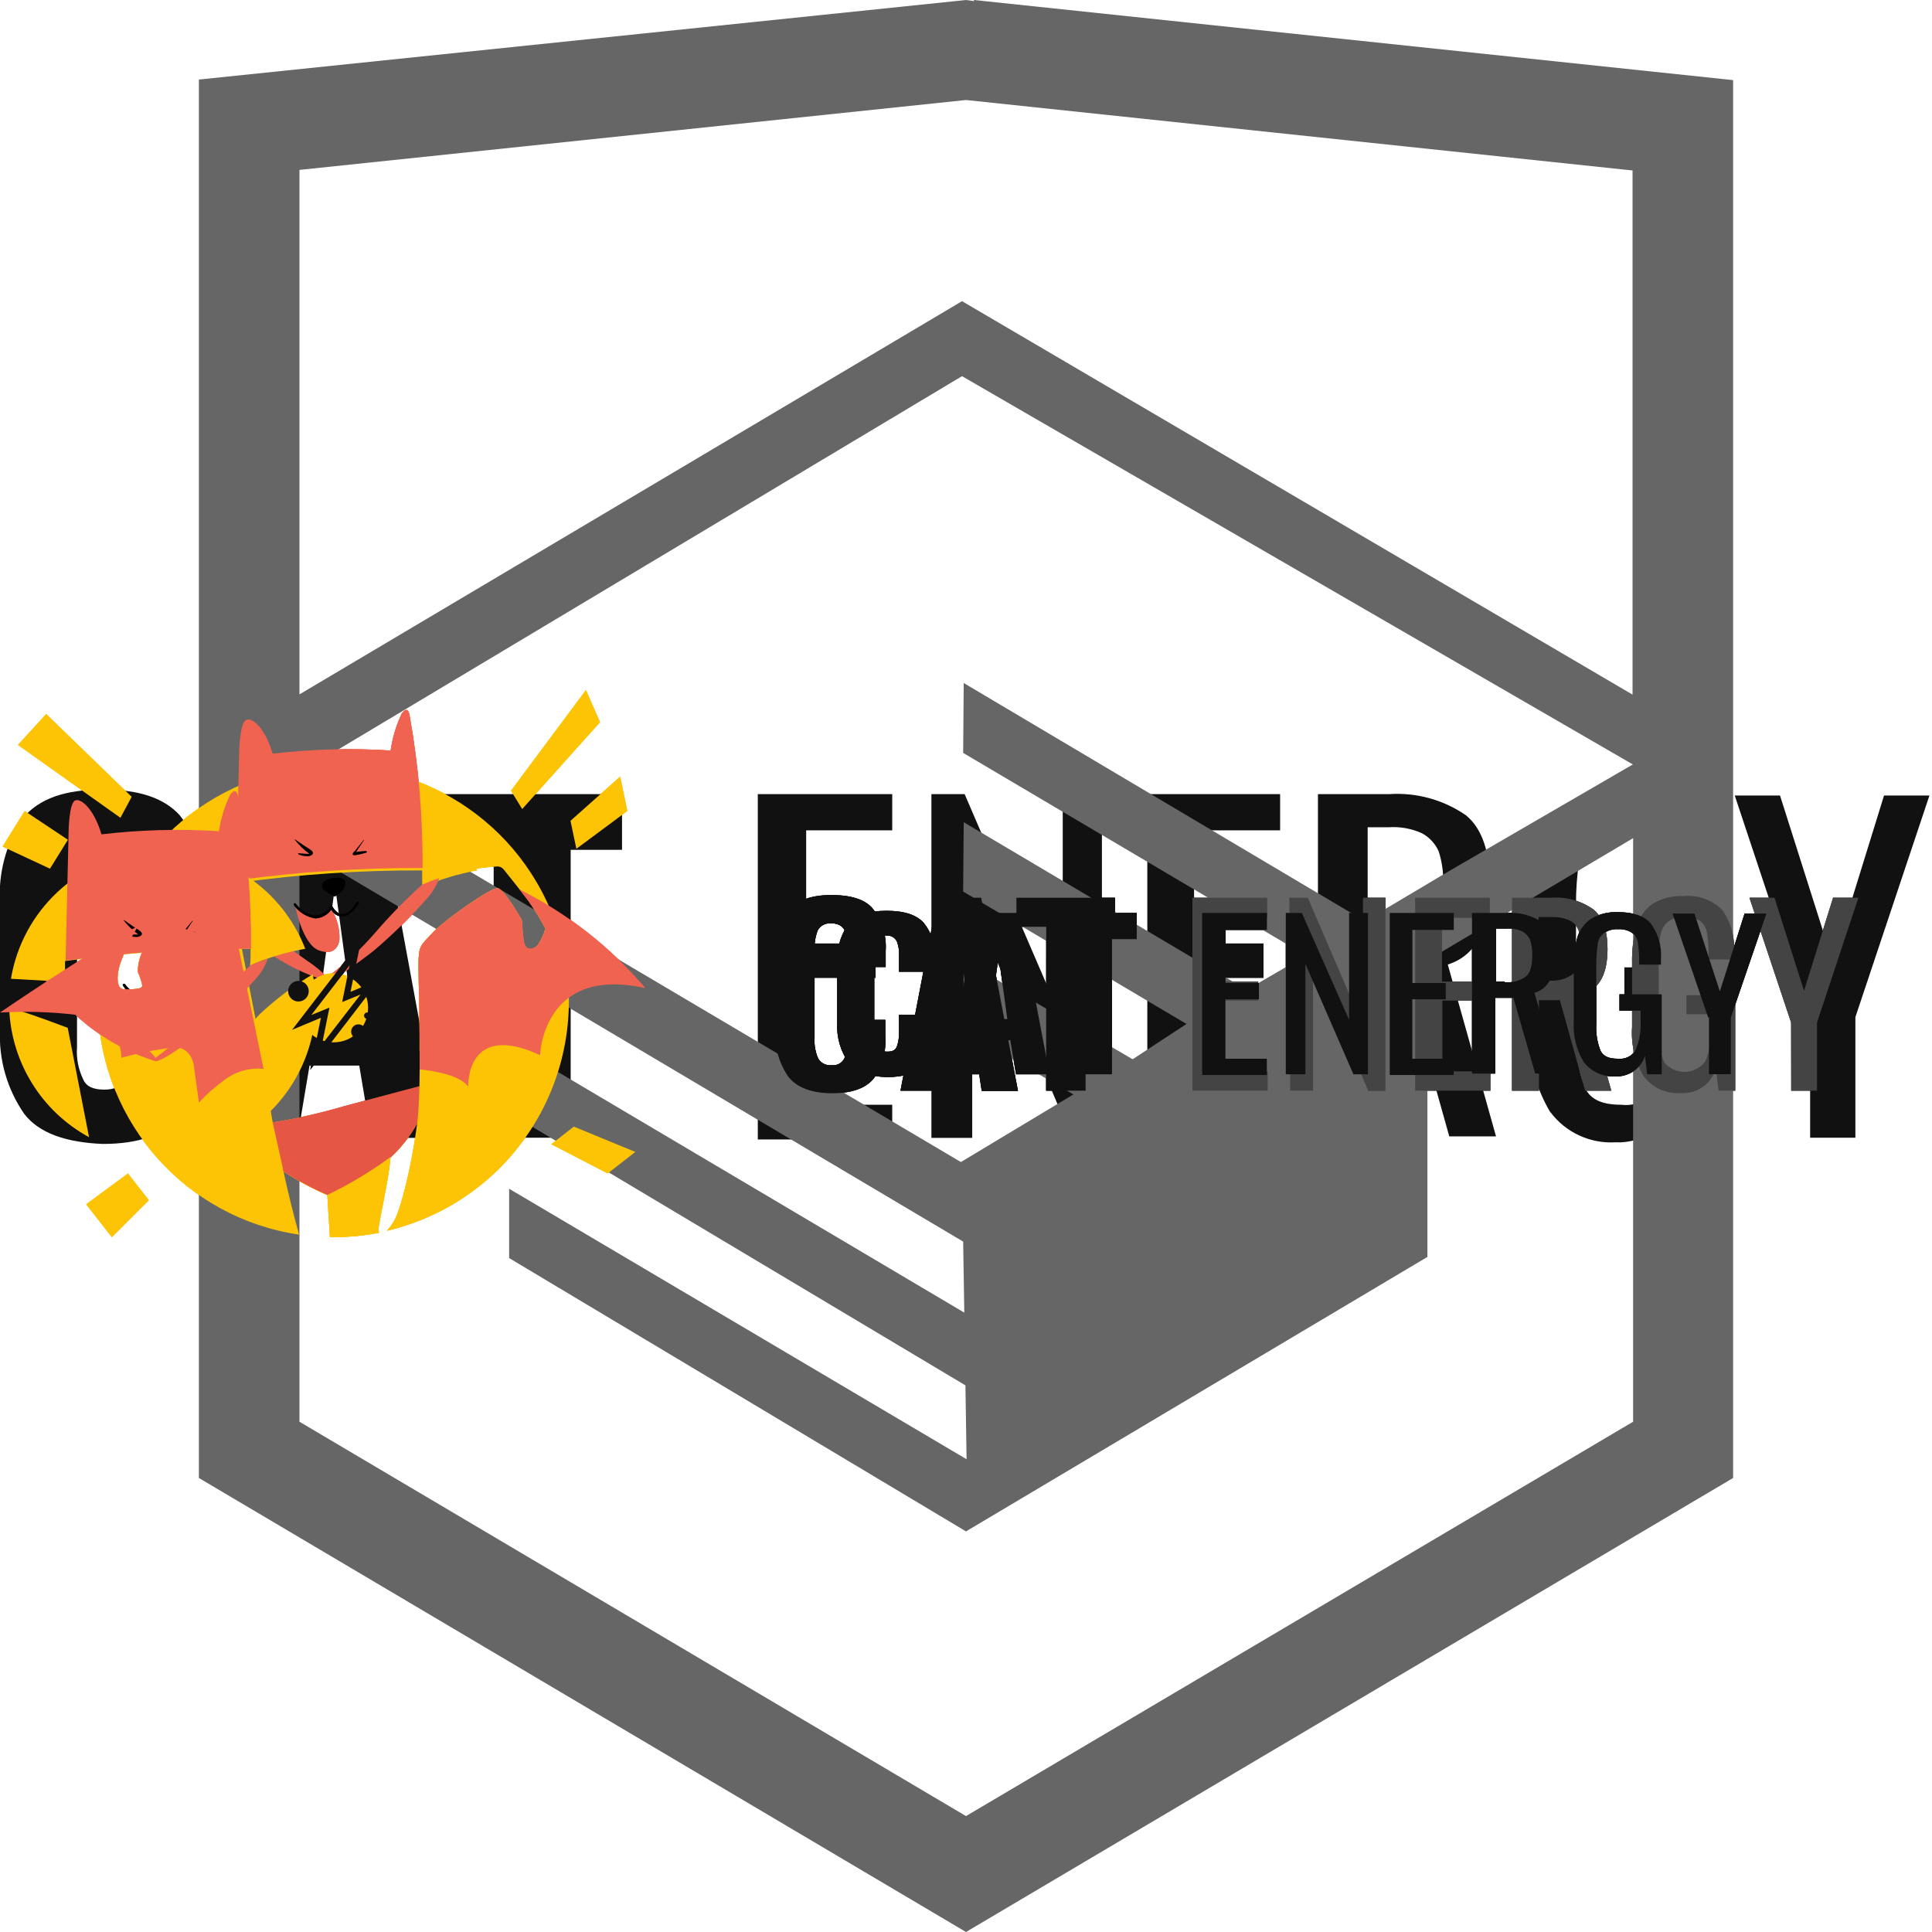
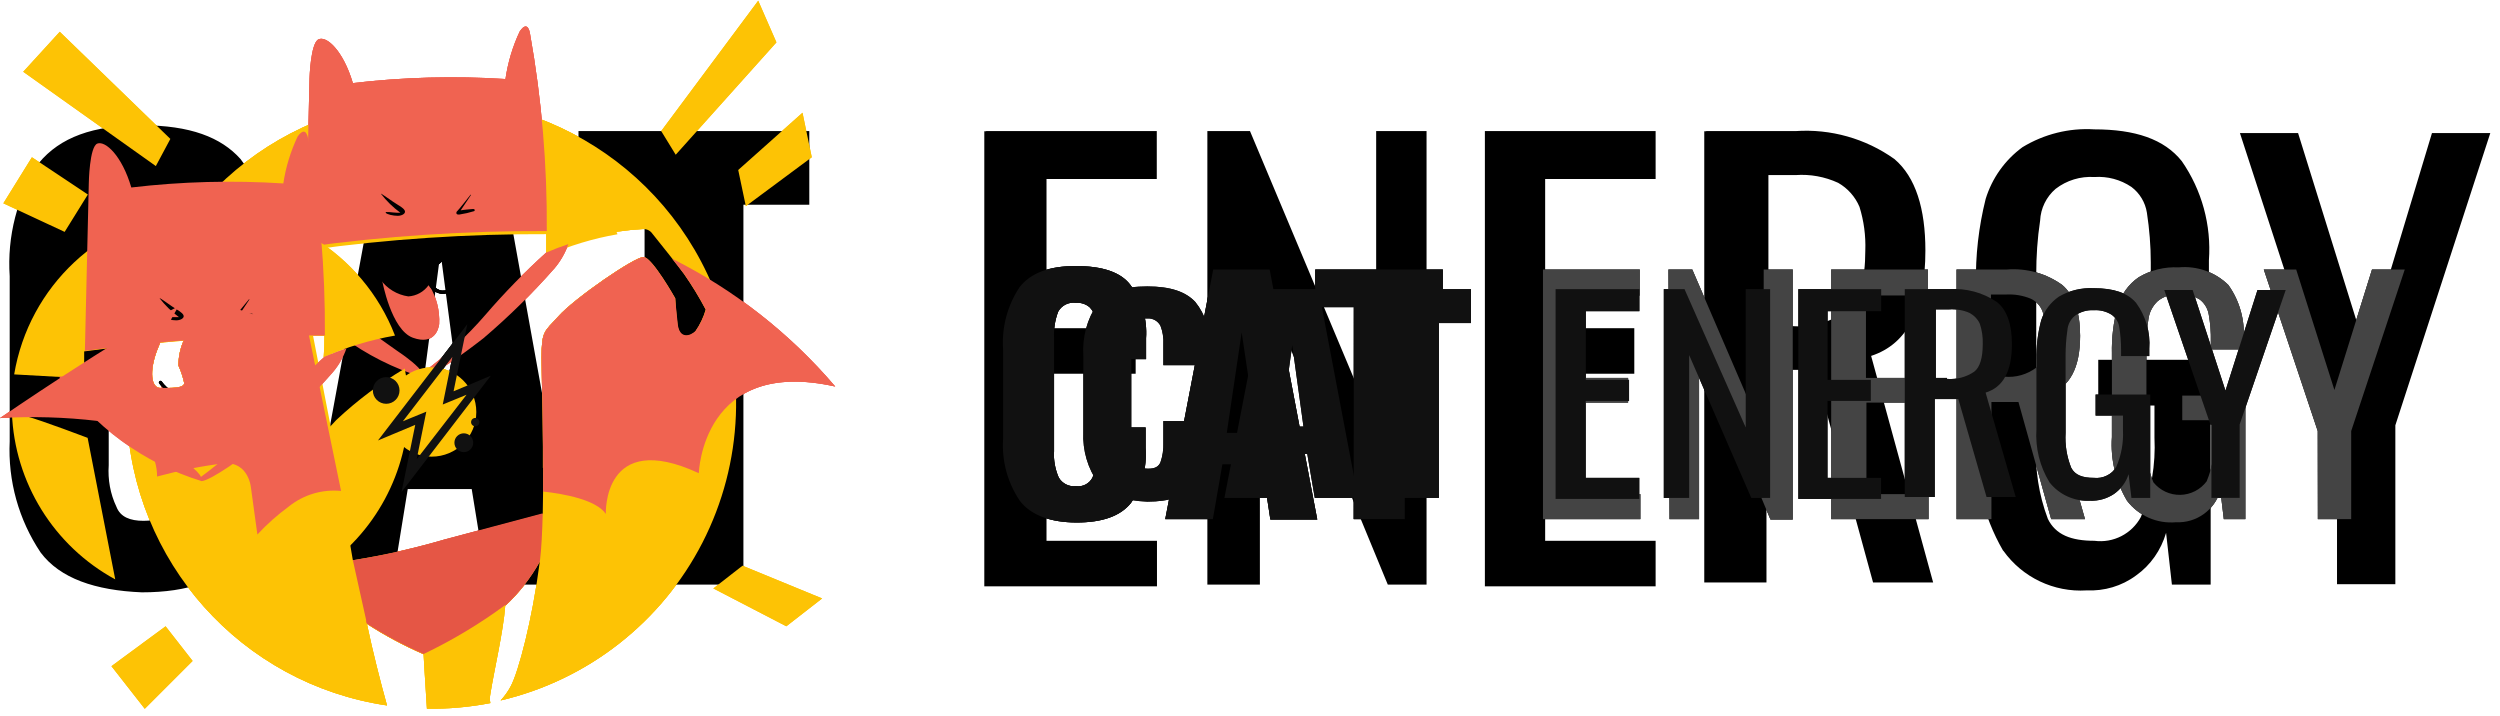
<svg xmlns="http://www.w3.org/2000/svg" fill="none">
  <style> :root svg:not(:target) { display: none } </style>
  <svg id="mobile" viewBox="0 0 210 60">
    <use href="#head-mobile" />
    <use href="#logo-mobile" />
  </svg>
  <svg id="tablet" viewBox="0 0 210 60">
    <use href="#sun-big" />
    <use href="#head" />
    <use href="#big" />
    <use href="#logo" />
  </svg>
  <svg id="desktop" viewBox="0 0 210 60">
    <use href="#sun-big" />
    <use href="#head" />
    <use href="#big" />
    <use href="#squirt" />
    <use href="#logo" />
  </svg>
-   <svg id="footer-logo-mobile" viewBox="0 0 210 60">
-     <use href="#logo-mobile" />
-   </svg>
-   <svg id="footer-logo-tablet" viewBox="0 0 143 27">
-     <path d="M1.79 24.44A10.15 10.15 0 0 1 0 18.19V8.92c-.15-2.24.44-4.48 1.68-6.36C2.9 1.11 4.8.44 7.6.44s4.58.67 5.7 1.9a8 8 0 0 1 1.67 5.47v2.23H9.5V7.47a5.49 5.49 0 0 0-.34-2.23 1.6 1.6 0 0 0-1.56-.9c-.78 0-1.34.23-1.57.79a7.2 7.2 0 0 0-.33 2.45v11.95c-.06.8.1 1.61.45 2.34.22.56.78.78 1.56.78s1.23-.22 1.45-.78c.26-.75.37-1.55.34-2.34v-2.68h5.47v2.23c.12 2-.48 3.98-1.67 5.58-1.12 1.34-3.02 2.01-5.7 2.01-2.68-.11-4.7-.78-5.81-2.23ZM21.57.78h6.36l4.7 25.44h-5.14l-.9-5.35h-3.68l-.9 5.35h-5.25L21.56.78Zm4.58 16.74L24.8 7.58l-1.35 9.94h2.69ZM36.54 5.02h-3.8V.78h13.3V4.9h-3.8v21.31h-5.7V5.02ZM56.2.78h9.84v2.68h-6.37v8.37h5.14v2.56h-5.14v9.38h6.37v2.57h-9.95V.78h.11ZM68.94.78h2.46l7.26 16.85V.78h2.9v25.44h-2.23l-7.37-17.4v17.4h-3.02V.78ZM84.92.78h9.83v2.68h-6.37v8.37h5.14v2.56h-5.14v9.38h6.37v2.57h-9.83V.78ZM97.66.78h5.14a8.95 8.95 0 0 1 5.7 1.56c1.23 1 1.78 2.79 1.78 5.13 0 3.24-1 5.25-3.12 5.92l3.57 12.72h-3.46l-3.35-11.94h-2.8v11.94h-3.57V.78h.1Zm4.92 10.93c1.15.1 2.3-.22 3.23-.89.68-.56 1.01-1.67 1.01-3.35a7.2 7.2 0 0 0-.33-2.45 2.84 2.84 0 0 0-1.23-1.34 5.1 5.1 0 0 0-2.46-.45h-1.57v8.37h1.34v.11ZM114.75 24.33a11.28 11.28 0 0 1-1.56-6.48V9.37c-.03-1.62.16-3.23.56-4.8a5.67 5.67 0 0 1 2.12-2.9 7.3 7.3 0 0 1 4.14-1c2.34 0 4.02.55 5.02 1.78a8.54 8.54 0 0 1 1.57 5.58v.9h-3.35v-.79c0-.93-.07-1.87-.23-2.79-.1-.58-.41-1.1-.9-1.45a3.45 3.45 0 0 0-2.11-.56c-.8-.05-1.6.19-2.24.67a2.52 2.52 0 0 0-.9 1.79c-.14 1-.22 2-.22 3.01v9.49c-.08 1.45.15 2.9.67 4.24.45.9 1.35 1.23 2.69 1.23a2.7 2.7 0 0 0 2.68-1.34c.59-1.41.86-2.94.78-4.47v-1.78h-3.24V13.6h6.48v12.61h-2.23l-.34-2.9a4.55 4.55 0 0 1-4.58 3.24 5.6 5.6 0 0 1-4.8-2.23ZM133.86 17.3 128.4.88h3.35l3.9 12.28 3.8-12.28h3.36l-5.48 16.4v8.93h-3.35V17.3h-.1Z" fill="#111" />
-   </svg>
-   <svg fill="none" viewBox="0 0 27 34">
-     <path id="academy-logo" d="M13.64.02 13.5 0 0 1.4v24.61L13.5 34 27 26.01V1.41L13.64 0Zm11.6 25L13.5 31.96 1.77 25.02v-10.1l11.68 6.93.02 1.25-8.02-4.75v1.23l8.04 4.8.02 1.3-8.05-4.76v1.22l8.04 4.81 8.12-4.83V16.9l3.62-2.15v10.26Zm0-11.57L22 15.33l-1.48.88-7.06-4.19-.01 1.23 6.04 3.57-.06.03-.13.07-.86.5-4.98-2.95-.01 1.22 3.93 2.33-.93.61-.02.01-2.97-1.74-.01 1.23 1.94 1.13-1.98 1.19L1.8 13.58l11.63-6.96 11.8 6.83Zm0-1.22L13.43 5.3 1.77 12.22V2.99L13.5 1.76 25.23 3v9.24Z" fill="#666" />
+   <svg id="footer-logo" viewBox="0 0 129 24">
+     <path d="M2.1 22.05a9.5 9.5 0 0 1-1.6-5.74V7.79A9.63 9.63 0 0 1 2 1.95C3.1.62 4.8 0 7.31 0c2.5 0 4.1.62 5.1 1.74a7.49 7.49 0 0 1 1.51 5.03v2.05h-4.9V6.46c.03-.7-.07-1.4-.3-2.05a1.46 1.46 0 0 0-.59-.63 1.41 1.41 0 0 0-.82-.19c-.7 0-1.2.2-1.4.72-.23.73-.33 1.49-.3 2.25v10.98c-.05.74.08 1.48.4 2.15.2.52.7.72 1.4.72s1.1-.2 1.3-.72c.23-.7.33-1.42.3-2.15v-2.46h4.91v2.05a7.98 7.98 0 0 1-1.5 5.13c-1 1.23-2.7 1.84-5.1 1.84-2.41-.1-4.22-.72-5.22-2.05ZM19.83.3h5.7l4.22 23.4h-4.61l-.8-4.93h-3.3l-.8 4.92h-4.72L19.83.31Zm4.1 15.4-1.2-9.14-1.2 9.13h2.4ZM33.25 4.2h-3.4V.3h11.91v3.8h-3.4v19.6h-5.1V4.2ZM50.88.3h8.81v2.47H54v7.7h4.6v2.35H54v8.62h5.7v2.35h-8.91V.31h.1ZM62.3.3h2.2l6.51 15.5V.3h2.6v23.4h-2l-6.6-16v16H62.3V.3ZM76.62.3h8.81v2.47h-5.7v7.7h4.6v2.35h-4.6v8.62h5.7v2.35h-8.81V.31ZM88.04.3h4.6a7.87 7.87 0 0 1 5.11 1.44c1.1.93 1.6 2.57 1.6 4.72 0 2.98-.9 4.82-2.8 5.44l3.2 11.69h-3.1l-3-10.97h-2.5v10.97h-3.21V.31h.1Zm4.4 10.06a4.3 4.3 0 0 0 2.9-.82c.6-.51.91-1.54.91-3.08a6.77 6.77 0 0 0-.3-2.25 2.58 2.58 0 0 0-1.1-1.24 4.47 4.47 0 0 0-2.2-.4h-1.4v7.69h1.2v.1ZM103.36 21.95a10.57 10.57 0 0 1-1.4-5.95V8.2c-.03-1.48.14-2.96.5-4.4a5.2 5.2 0 0 1 1.9-2.67c1.12-.68 2.41-1 3.7-.92 2.11 0 3.61.5 4.52 1.64a7.98 7.98 0 0 1 1.4 5.12v.82h-3v-.71c0-.86-.07-1.72-.2-2.57a2.06 2.06 0 0 0-.8-1.33 3.04 3.04 0 0 0-1.91-.51 2.96 2.96 0 0 0-2 .61 2.3 2.3 0 0 0-.8 1.64c-.14.92-.2 1.85-.2 2.77v8.72a9.53 9.53 0 0 0 .6 3.9c.4.82 1.2 1.13 2.4 1.13a2.37 2.37 0 0 0 2.4-1.23c.53-1.3.77-2.7.7-4.1v-1.65h-2.9V12.1h5.8v11.6h-2l-.3-2.67c-.26.89-.8 1.67-1.55 2.2-.74.55-1.64.81-2.55.77a4.9 4.9 0 0 1-4.3-2.05ZM120.49 15.49 115.58.4h3l3.51 11.28 3.4-11.28h3.01l-4.9 15.08v8.2h-3.01v-8.2h-.1Z" fill="currentColor" />
  </svg>
  <svg id="1" viewBox="0 0 210 60">
    <path id="sun-big" d="M59.88 24a25.61 25.61 0 1 0-27.37 35.2c-.58-2.09-1.17-4.4-1.69-6.85 1.51.98 3.1 1.83 4.76 2.55 0 0 .12 2.16.28 4.57 1.79.03 3.57-.13 5.33-.47-.05-.25-.05-.5 0-.76.29-1.87 1.09-5.24 1.25-7.41a15.22 15.22 0 0 0 2.9-3.71l-.06.44c-.55 4.26-1.7 8.81-2.4 10.07-.23.42-.5.8-.83 1.15A25.64 25.64 0 0 0 59.88 24Zm-1.47 3.79c-.44.43-1.35.72-1.5-.58-.15-1.3-.19-2.21-.19-2.21s-1.93-3.43-2.65-3.47c-.72-.04-5.83 3.47-7.18 5-1.17 1.29-1.4 1.2-1.4 3.47 0 1.71.22 8.17.1 13.11l-8.15 2.17a64 64 0 0 1-7.8 1.72l-1-5.83h-.14L25.93 28s-3.81-1.44-5.21-1.83a3.76 3.76 0 0 0-4 .63 5.07 5.07 0 0 0-1.73 3.85c.21.46.37.95.48 1.45.05.48-1.2.43-2 .43s-.92-1.44-.29-3.13c.5-1.3 1.1-2.55 1.82-3.74a11.87 11.87 0 0 1 2.07-2.89s.14-.34 1.25-.24c1.11.1 7.28.43 7.28.43l.05-2.27c6.7-.93 13.47-1.37 20.24-1.34v1.83a22.52 22.52 0 0 1 8.14-2 .9.9 0 0 1 .77.39c.34.43 2.41 3 2.65 3.37a28 28 0 0 1 1.83 3 6.24 6.24 0 0 1-.87 1.84v.01Z" fill="#FDC305" />
    <path id="sun-small" d="M26.01 23.19v-2.25c6.62-.92 13.3-1.36 19.98-1.33 0 .6 0 1.2-.06 1.81 1.9-.84 3.9-1.45 5.94-1.8a16.57 16.57 0 0 0-6.77-8.17 16.44 16.44 0 0 0-19.92 2.04 16.62 16.62 0 0 0-5 9.37l5.83.33ZM46.98 26.68c-1.15 1.27-1.38 1.2-1.38 3.43v9.14a16.53 16.53 0 0 0 7.08-16.88 32.8 32.8 0 0 0-5.7 4.31ZM26.3 28.16s-3.75-1.43-5.14-1.82a8.42 8.42 0 0 0-1.16-.28A16.64 16.64 0 0 0 28.6 40l-2.3-11.84Z" fill="#FDC305" />
    <g id="head">
      <path d="M45.93 19.35a90.44 90.44 0 0 0-1.4-16.53s-.15-1.3-.87-.24c-.6 1.27-1 2.62-1.2 4a70.88 70.88 0 0 0-12.82.34c-.82-2.75-2.22-4-2.89-3.67-.67.33-.75 3.28-.75 3.28l-.33 14.16c6.71-.93 13.48-1.37 20.26-1.34Z" fill="#F06351" />
      <path d="M32 16.22c-.05-.1 1 .68 1.41.92.41.24.61.42.61.59 0 .17-.26.34-.62.34s-.92-.12-1-.26c-.08-.14.6 0 .94 0h.29A8.08 8.08 0 0 1 32 16.22ZM39.5 16.33s-1 1.28-1.09 1.34c-.09.06-.17.34.19.29a8.1 8.1 0 0 0 1.22-.28c.11-.06.07-.2-.12-.18-.19.02-.68.05-1 .11l.85-1.27s.03-.12-.05-.01ZM36.36 22.44c.46-.2.85-.56 1.09-1 .28-.66 0-.91-.44-1-.6-.11-1.23.01-1.75.34-.39.37-.34.73 0 1 .34.26.7.49 1.1.66Z" fill="#000" />
      <path d="M36 23.7c-.11.23-.27.43-.46.6-.28.23-.63.36-1 .38-.55.05-1.1-.1-1.54-.44a2 2 0 0 1-.53-.45 1 1 0 0 0-.36-.25s.75 4.11 2.57 4.77c1.82.66 2.16-.76 2.21-1.14a5.63 5.63 0 0 0-.82-3.24c0-.3-.02-.1-.07-.23Z" fill="#F06351" />
      <path d="M34.3 24.84a3.5 3.5 0 0 1-2.35-1.43.15.15 0 0 1 0-.2.14.14 0 0 1 .2 0 3.22 3.22 0 0 0 2.11 1.31 2.11 2.11 0 0 0 1.64-1l.14-.19.1.22s.38.76 1 .8c.62.04 1.06-.42 1.63-1.29a.14.14 0 0 1 .24.16c-.67.98-1.3 1.45-1.89 1.41A1.55 1.55 0 0 1 36 23.9a2.26 2.26 0 0 1-1.7.94Z" fill="#000" />
      <path d="M45.88 21.16a57.47 57.47 0 0 0-5.09 5.21 31.88 31.88 0 0 1-5.31 4.9c-.22-.53-1.63-1.52-1.63-1.52s-3.14-2.15-5.2-3.84a31.9 31.9 0 0 1-3.14-3l-2-.11a22.63 22.63 0 0 0 12 8.84c.86-.14 3.28-1.87 5.09-3.28a57.66 57.66 0 0 0 6-5.91c.5-.6.88-1.27 1.14-2a20.4 20.4 0 0 0-1.86.71Z" fill="#F06351" />
    </g>
    <g id="head-mobile">
      <path d="M7.07 31.72v-2.26c6.68-.92 13.42-1.36 20.17-1.33 0 .6 0 1.21-.06 1.82a25.52 25.52 0 0 1 6-1.82 16.67 16.67 0 0 0-31.99 3.26l5.88.33ZM28.24 35.23c-1.16 1.28-1.39 1.2-1.39 3.45v9.18A16.64 16.64 0 0 0 34.32 34a17.3 17.3 0 0 0-.32-3.1 33.1 33.1 0 0 0-5.76 4.33ZM7.36 36.72s-3.79-1.44-5.19-1.83A8.54 8.54 0 0 0 1 34.61a16.65 16.65 0 0 0 8.68 14L7.36 36.72Z" fill="#FDC305" />
      <path d="M27.29 28.12a89.8 89.8 0 0 0-1.4-16.47s-.14-1.29-.89-.24c-.59 1.25-1 2.58-1.2 3.94a70.35 70.35 0 0 0-12.77.34C10.24 13 8.85 11.75 8.18 12c-.67.25-.72 3.31-.72 3.31l-.33 14.1c6.68-.9 13.42-1.34 20.16-1.29Z" fill="#F06351" />
      <path d="M13.41 25c0-.09 1 .68 1.41.92.41.24.61.42.61.59 0 .17-.27.34-.63.34s-.91-.12-1-.27h1.23A8.34 8.34 0 0 1 13.41 25ZM20.89 25.11l-1.09 1.33c0 .06-.17.35.18.3.41-.06.82-.16 1.22-.29.11 0 .07-.19-.11-.17-.18.02-.69.05-1 .11l.84-1.26s.07-.13-.04-.02ZM17.75 31.2c.46-.2.85-.56 1.09-1 .28-.65 0-.91-.44-1-.6-.11-1.22.01-1.74.34-.39.36-.34.72-.05 1 .35.27.73.49 1.14.66Z" fill="#000" />
      <path d="M17.35 32.45c-.11.23-.27.43-.46.6-.28.23-.63.36-1 .38a2.15 2.15 0 0 1-1.47-.43 2.3 2.3 0 0 1-.53-.44c-.1-.11-.22-.2-.36-.26 0 0 .75 4.1 2.57 4.75 1.82.65 2.14-.75 2.2-1.13a5.61 5.61 0 0 0-.82-3.23c-.02-.31-.03-.11-.13-.24Z" fill="#F06351" />
      <path d="M15.71 33.59a3.44 3.44 0 0 1-2.36-1.47.14.14 0 0 1 .03-.15.14.14 0 0 1 .2 0c.5.7 1.26 1.16 2.11 1.3a2.1 2.1 0 0 0 1.63-1l.14-.19.1.21s.37.76 1 .8c.63.04 1.05-.41 1.61-1.28a.14.14 0 0 1 .2 0 .15.15 0 0 1 .05.2c-.64 1-1.27 1.44-1.88 1.4a1.55 1.55 0 0 1-1.12-.76 2.26 2.26 0 0 1-1.71.94Z" fill="#000" />
      <path d="M27.24 29.92a58.63 58.63 0 0 0-5.07 5.19A31.63 31.63 0 0 1 16.88 40c-.22-.53-1.62-1.51-1.62-1.51s-3.13-2.14-5.18-3.82a34.14 34.14 0 0 1-3.13-3l-2-.11c2.89 4.2 7.12 7.3 12 8.8.86-.14 3.27-1.86 5.07-3.26a58.13 58.13 0 0 0 5.94-5.89c.5-.59.89-1.27 1.14-2-1.1.39-1.86.71-1.86.71Z" fill="#F06351" />
    </g>
    <g id="big">
      <path d="m56.46 21.67 1 1.29a28 28 0 0 1 1.83 3 6.24 6.24 0 0 1-.86 1.78c-.44.43-1.35.72-1.5-.58-.15-1.3-.21-2.16-.21-2.16s-1.93-3.43-2.65-3.47c-.72-.04-5.83 3.47-7.18 5-1.17 1.29-1.4 1.2-1.4 3.47 0 1.5.17 6.65.13 11.23 1.81.2 4.47.7 5.27 1.88 0 0-.29-7.18 7.81-3.42 0 0 .28-9.79 11.46-7.28a43.72 43.72 0 0 0-13.7-10.74Z" fill="#F06351" />
      <path d="M45.35 47.12c.13-1.07.2-2.49.24-4.06l-8.15 2.17a64 64 0 0 1-7.8 1.77l1.11 5c0 .11 0 .22.07.33 1.51.98 3.1 1.83 4.76 2.55a42.42 42.42 0 0 0 6.88-4.13v.06a15.22 15.22 0 0 0 2.89-3.69Z" fill="#E55645" />
      <path d="M36.26 38.3a3.75 3.75 0 1 0 0-7.5 3.75 3.75 0 0 0 0 7.5Z" fill="#FDC305" />
      <path d="m41.23 31.5-3.13 1.31 1.15-5.63-7.5 9.76 3.13-1.31-1.15 5.64 7.5-9.77Zm-7.39 3.83L38 29.92l-.81 4 2-.82L35 38.52l.81-4-1.97.81ZM32.44 33.86a1.12 1.12 0 1 0 0-2.24 1.12 1.12 0 0 0 0 2.24ZM38.96 37.92a.79.79 0 1 0 0-1.58.79.79 0 0 0 0 1.58ZM39.92 35.75a.35.35 0 1 0 0-.7.35.35 0 0 0 0 .7Z" fill="#111" />
      <path d="M25.93 28s-3.81-1.44-5.21-1.83a3.76 3.76 0 0 0-4 .63 5.07 5.07 0 0 0-1.73 3.85c.21.46.37.95.48 1.45.05.48-1.2.43-2 .43s-.92-1.44-.29-3.13c.5-1.3 1.1-2.55 1.82-3.74-5.45 2.84-15 9.4-15 9.4 2.73-.16 5.47-.08 8.19.24 5.25.53 5 4.67 5 4.67 1.85-.5 3.73-.88 5.63-1.11 2.12-.14 2.27 2.12 2.27 2.12l.53 3.86c.8-.87 1.7-1.66 2.65-2.36a6.06 6.06 0 0 1 4.38-1.3L25.93 28Z" fill="#F06351" />
    </g>
    <path id="squirt" d="m65.22 3.5-8.46 9.44-1.22-1.99L63.69 0l1.53 3.5ZM62.65 17.26l5.54-4.11-.78-3.74-5.4 4.81.64 3.04ZM59.92 49.37l6.13 3.18 3.01-2.34-6.69-2.75-2.45 1.91ZM1.95 5.97l3.07-3.36 9.29 9-1.22 2.28L1.95 5.97ZM7.38 16.28l-4.7-3.13-2.4 3.87 5.15 2.4 1.95-3.14ZM13.91 52.55 9.36 55.9l2.8 3.58 4.02-4.02-2.27-2.91Z" fill="#FDC305" />
    <g id="logo">
      <path d="M85.66 42a8.3 8.3 0 0 1-1.4-5.19v-7.5a8.42 8.42 0 0 1 1.38-5.24c.93-1.2 2.51-1.79 4.75-1.78 2.24 0 3.76.53 4.55 1.57a6.72 6.72 0 0 1 1.33 4.49v1.76h-4.14V28.2c0-.5-.05-1-.13-1.5-.05-.36-.22-.7-.47-.95a1.56 1.56 0 0 0-1.15-.37 1.46 1.46 0 0 0-1.5.75c-.26.7-.38 1.45-.34 2.2v9.52c-.05.75.09 1.5.39 2.2a1.48 1.48 0 0 0 1.45.73 1.35 1.35 0 0 0 1.4-.74c.24-.7.35-1.45.31-2.19v-2h4.14v1.73A7.25 7.25 0 0 1 95 42.19c-.88 1.1-2.4 1.64-4.56 1.64-2.16 0-3.85-.6-4.78-1.83ZM101.91 22.58h4.74l4 21h-3.94l-.71-4.64h-3.32l-.8 4.61h-4l4.03-20.97Zm3.65 13.72-1.26-8.44-1.25 8.44h2.51ZM113.72 25.74h-3.24v-3.16h10.72v3.16H118v17.81h-4.29l.01-17.81Z" fill="#111" />
      <path d="M129.61 22.58h8.13v2.18h-5.2v6.93h4.22v2.07h-4.22v7.69h5.25v2.1h-8.18V22.58ZM140.15 22.58h2l6 13.93V22.58h2.44v21h-1.87l-6-14.32v14.29h-2.48l-.09-20.97ZM153.82 22.58h8.12v2.18h-5.2v6.93H161v2.07h-4.22v7.69H162v2.1h-8.18V22.58ZM164.35 22.58h4.22a7 7 0 0 1 4.67 1.31c1 .87 1.49 2.29 1.49 4.26 0 2.67-.86 4.3-2.59 4.89l3 10.51h-2.84l-2.75-9.84h-2.27v9.84h-2.93V22.58Zm4 9c.96.1 1.93-.18 2.7-.76a3.57 3.57 0 0 0 .82-2.71 5.85 5.85 0 0 0-.29-2 1.89 1.89 0 0 0-1-1.08 4.76 4.76 0 0 0-2.05-.35h-1.29v6.94l1.11-.04ZM178.67 42a9.25 9.25 0 0 1-1.27-5.35v-7c-.03-1.35.13-2.7.5-4 .29-.98.9-1.83 1.74-2.41a5.9 5.9 0 0 1 3.36-.84 5.26 5.26 0 0 1 4.18 1.48 7 7 0 0 1 1.28 4.63v.78h-2.75v-.65a11.5 11.5 0 0 0-.18-2.32 2 2 0 0 0-.76-1.23 3 3 0 0 0-1.72-.41c-.65-.06-1.3.14-1.81.56-.42.4-.69.91-.77 1.48-.13.82-.18 1.66-.17 2.49V37a7.52 7.52 0 0 0 .59 3.46 2.83 2.83 0 0 0 4.47-.09c.48-1.15.7-2.4.61-3.65v-1.48h-2.66v-2.07h5.3v10.38h-1.81l-.29-2.41a3.69 3.69 0 0 1-3.73 2.67 4.66 4.66 0 0 1-4.11-1.81ZM194.69 36.15l-4.53-13.57h2.72l3.21 10.12 3.16-10.12H202l-4.5 13.57v7.4h-2.8l-.01-7.4Z" fill="#444" />
    </g>
    <path id="logo-mobile" d="M92.26 40.54a6.87 6.87 0 0 1-1.26-4.3v-6.4c-.1-1.54.3-3.08 1.19-4.38.86-1 2.2-1.46 4.18-1.46 1.98 0 3.24.46 4.03 1.3a5.42 5.42 0 0 1 1.19 3.78v1.54h-3.87v-1.77a3.7 3.7 0 0 0-.24-1.54 1.16 1.16 0 0 0-1.1-.62c-.56 0-.95.16-1.11.54a4.85 4.85 0 0 0-.24 1.7v8.22c-.04.56.07 1.12.32 1.62.15.38.55.54 1.1.54.56 0 .87-.16 1.03-.54.18-.52.26-1.07.24-1.62v-1.84h3.87v1.54a5.78 5.78 0 0 1-1.19 3.84c-.79.93-2.13 1.39-4.03 1.39-1.9-.08-3.32-.54-4.1-1.54ZM106.25 24.23h4.5l3.33 17.54h-3.64l-.63-3.7h-2.6l-.64 3.7h-3.72l3.4-17.54Zm3.24 11.54-.94-6.85-.95 6.85h1.9ZM116.84 27.15h-2.68v-2.92h9.4v2.85h-2.69v14.69h-4.03V27.15ZM130.75 24.23h6.96v1.85h-4.5v5.77h3.63v1.77h-3.64v6.46h4.5v1.77h-7.03V24.23h.08ZM139.76 24.23h1.74l5.14 11.62V24.23h2.05v17.54h-1.58l-5.22-12v12h-2.13V24.23ZM151.06 24.23h6.96v1.85h-4.5v5.77h3.63v1.77h-3.64v6.46h4.5v1.77h-6.95V24.23ZM160.07 24.23h3.64c1.43-.1 2.85.28 4.03 1.08.87.69 1.26 1.92 1.26 3.54 0 2.23-.7 3.61-2.21 4.07l2.53 8.77h-2.45l-2.37-8.23h-1.98v8.23H160V24.23h.08Zm3.48 7.54c.81.06 1.63-.15 2.3-.62.47-.38.7-1.15.7-2.3a4.84 4.84 0 0 0-.24-1.7c-.17-.39-.48-.71-.86-.92a3.69 3.69 0 0 0-1.74-.3h-1.1v5.76h.94v.08ZM172.16 40.46a7.6 7.6 0 0 1-1.1-4.46v-5.85c-.02-1.11.11-2.22.4-3.3.26-.81.78-1.51 1.5-2 .88-.51 1.9-.75 2.92-.7 1.66 0 2.84.39 3.55 1.23a5.77 5.77 0 0 1 1.11 3.85v.62h-2.37v-.54c0-.65-.05-1.29-.16-1.93-.06-.4-.3-.76-.63-1a2.5 2.5 0 0 0-1.5-.38 2.42 2.42 0 0 0-1.58.46 1.73 1.73 0 0 0-.64 1.23c-.1.69-.15 1.38-.15 2.08v6.54c-.06 1 .1 2 .47 2.92.32.62.95.85 1.9.85.37.04.75-.02 1.09-.19.34-.16.62-.42.8-.74.42-.97.61-2.02.56-3.07v-1.23h-2.3v-1.77h4.59v8.69h-1.58l-.24-2c-.2.67-.64 1.25-1.22 1.66-.6.4-1.3.6-2.02.57a4.05 4.05 0 0 1-3.4-1.54ZM185.68 35.62 181.8 24.3h2.38l2.76 8.46 2.69-8.46H192l-3.87 11.3v6.16h-2.37v-6.15h-.08Z" fill="#111" />
  </svg>
</svg>
